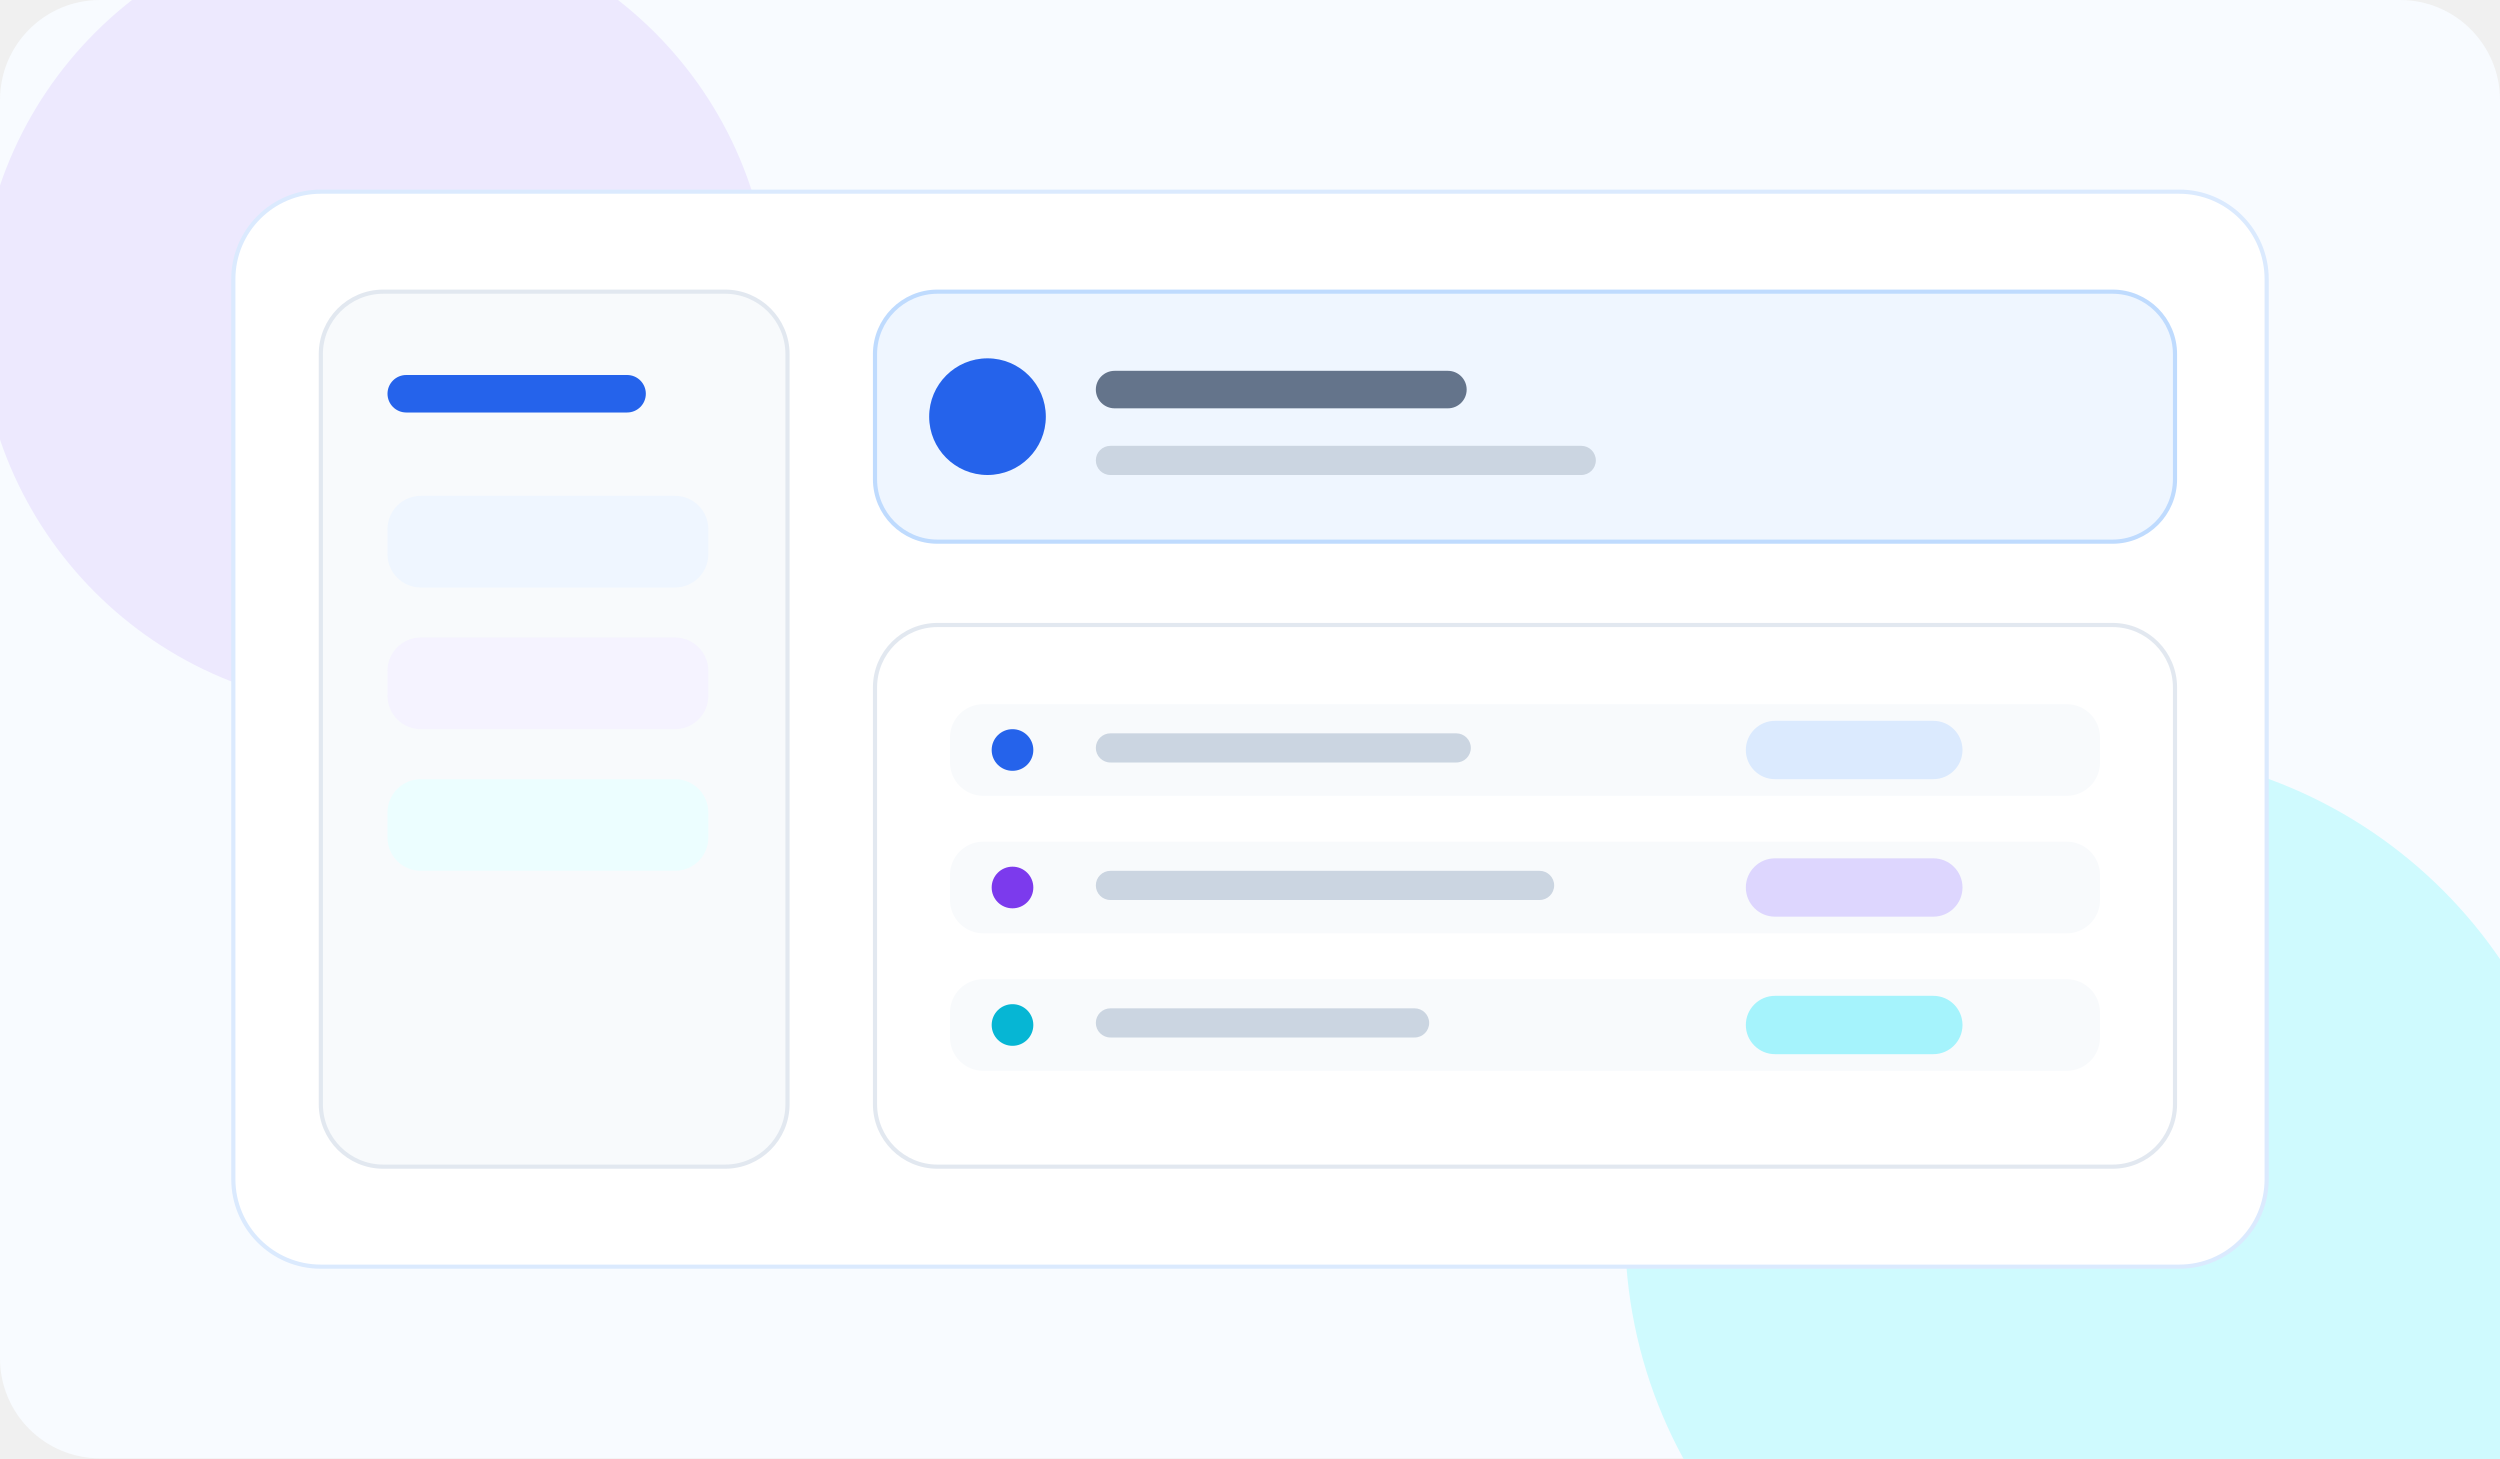
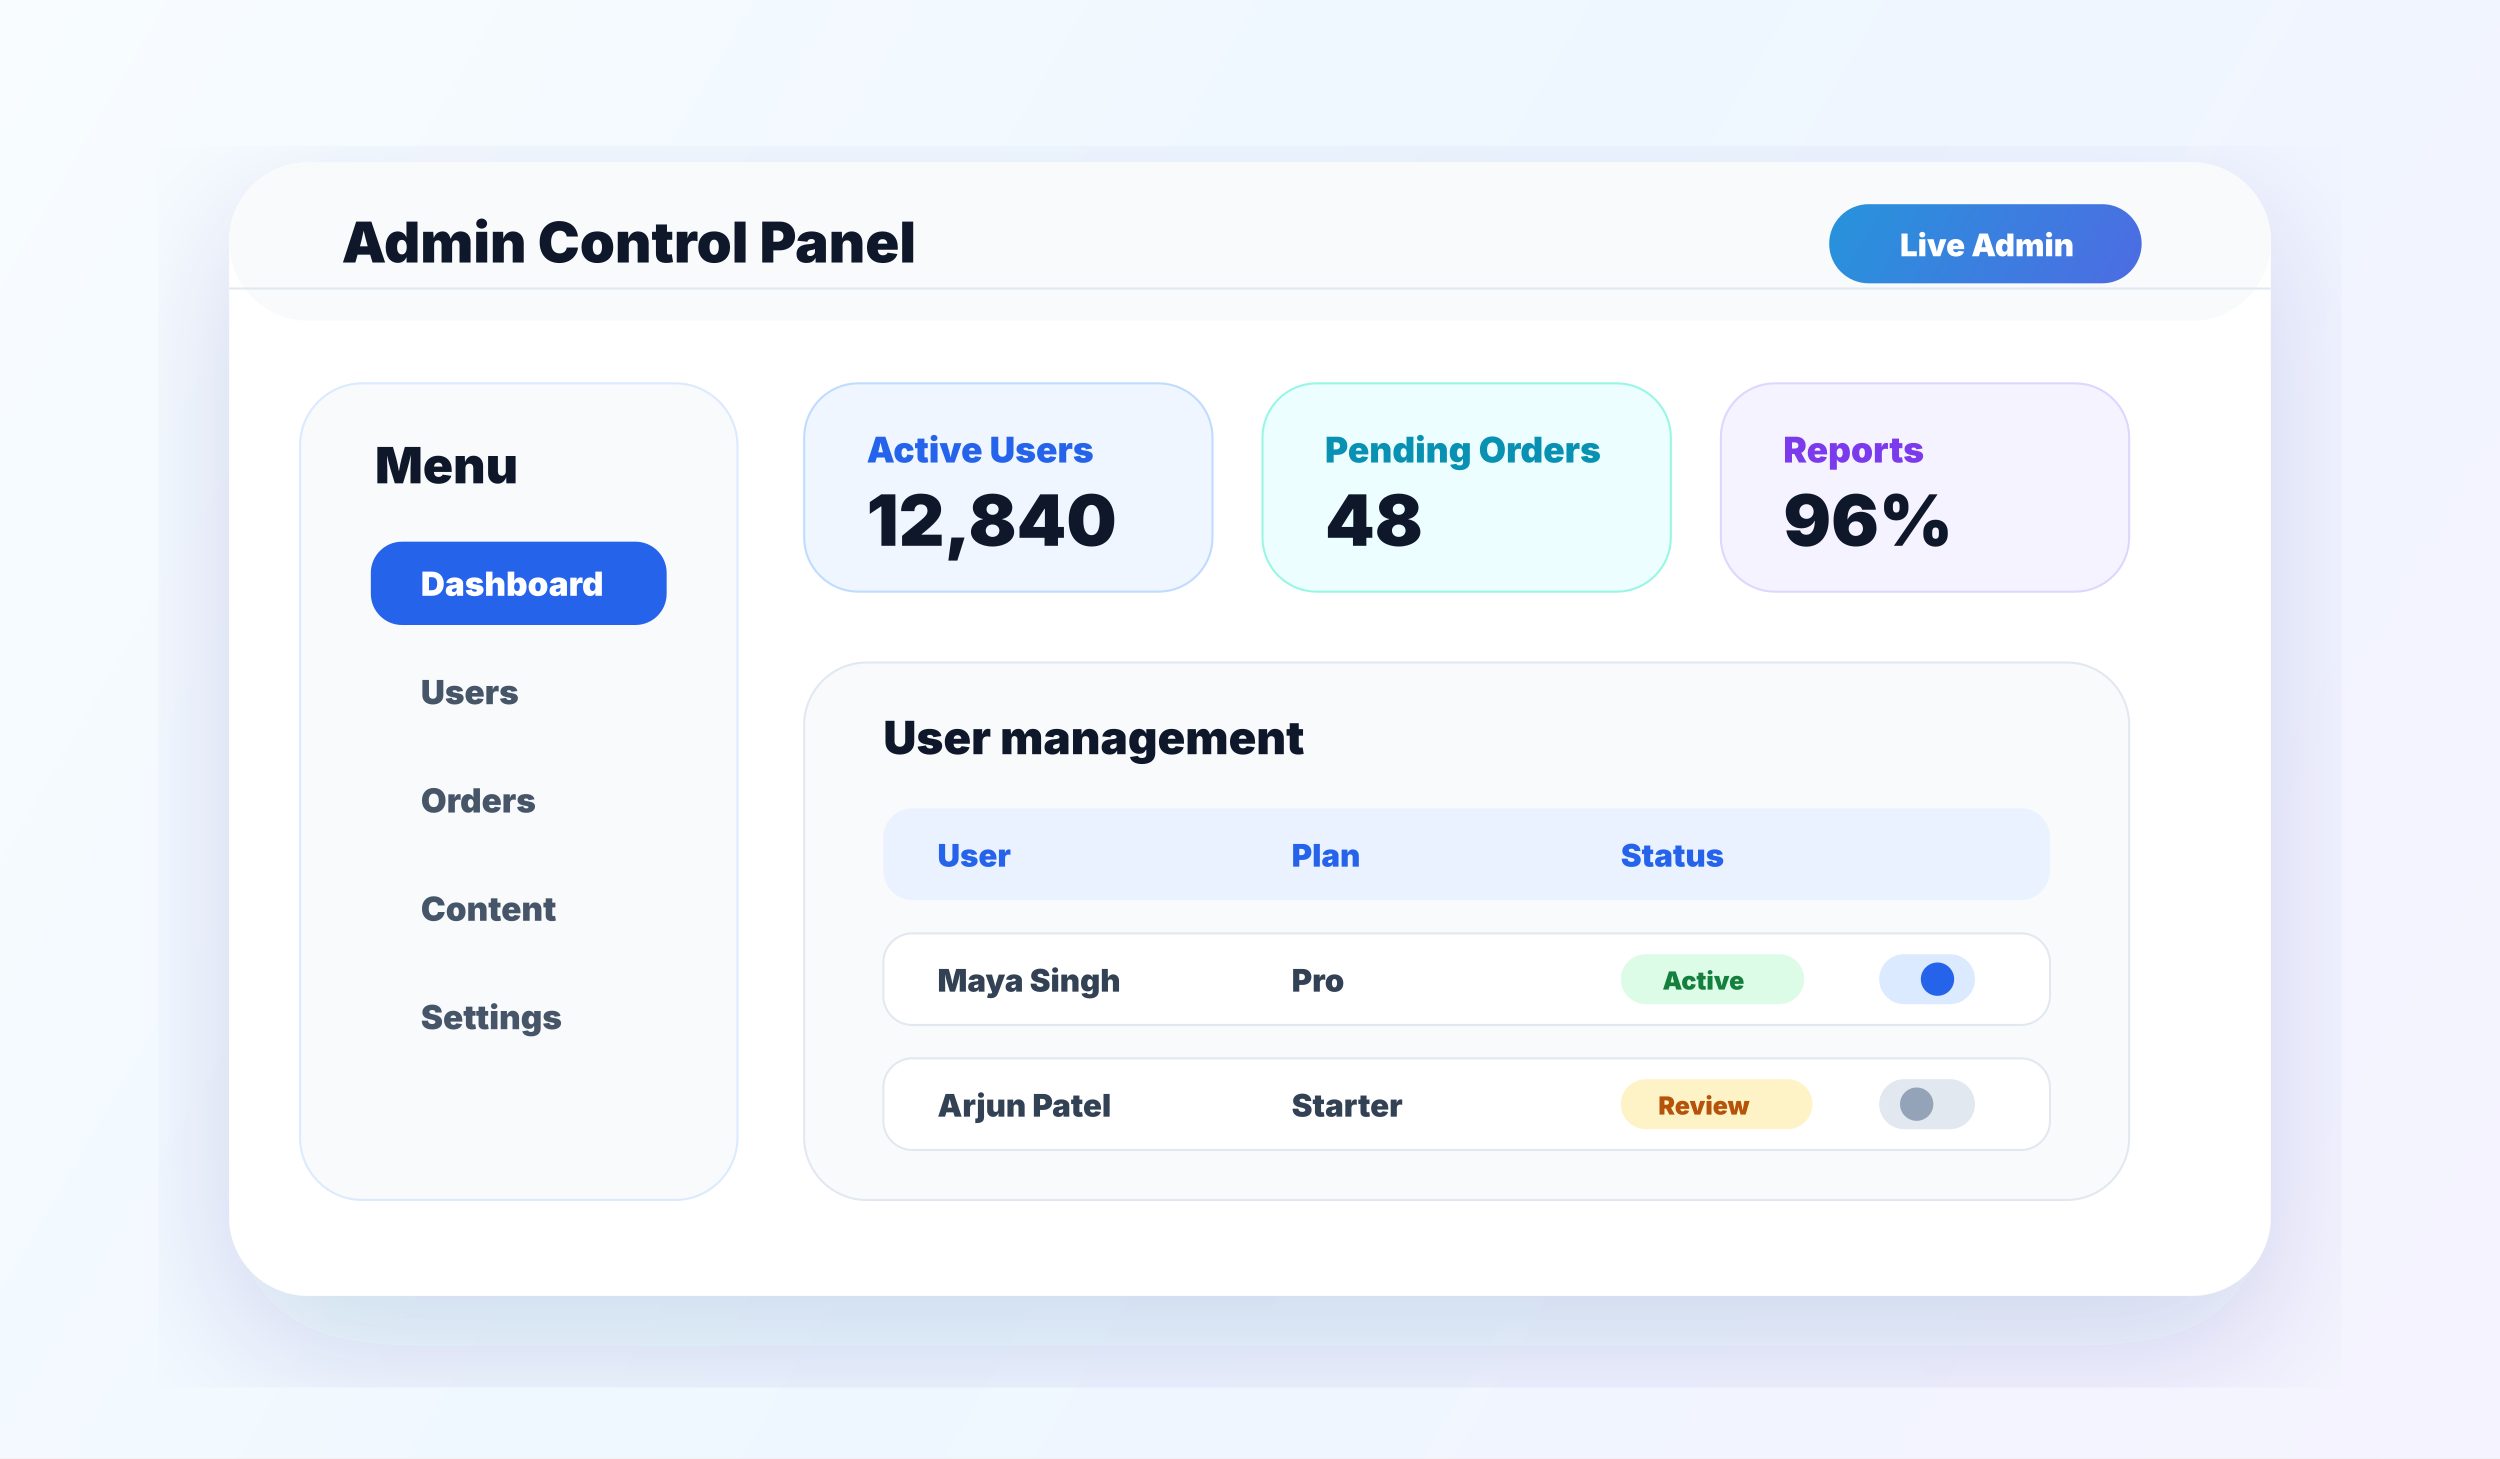
<svg xmlns="http://www.w3.org/2000/svg" width="1200" height="700" viewBox="0 0 1200 700" fill="none">
-   <rect width="1200" height="700" rx="48" fill="#F8FBFF" />
-   <circle cx="180" cy="150" r="190" fill="#EDE9FE" />
-   <circle cx="1010" cy="590" r="230" fill="#CFFAFE" />
-   <rect x="112" y="92" width="976" height="516" rx="42" fill="white" stroke="#DBEAFE" stroke-width="2" />
-   <rect x="154" y="140" width="224" height="420" rx="30" fill="#F8FAFC" stroke="#E2E8F0" stroke-width="2" />
-   <rect x="186" y="180" width="124" height="18" rx="9" fill="#2563EB" />
-   <rect x="186" y="238" width="154" height="44" rx="16" fill="#EFF6FF" />
-   <rect x="186" y="306" width="154" height="44" rx="16" fill="#F5F3FF" />
-   <rect x="186" y="374" width="154" height="44" rx="16" fill="#ECFEFF" />
-   <rect x="420" y="140" width="624" height="120" rx="30" fill="#EFF6FF" stroke="#BFDBFE" stroke-width="2" />
-   <circle cx="474" cy="200" r="28" fill="#2563EB" />
-   <rect x="526" y="178" width="178" height="18" rx="9" fill="#64748B" />
-   <rect x="526" y="214" width="240" height="14" rx="7" fill="#CBD5E1" />
-   <rect x="420" y="300" width="624" height="260" rx="30" fill="#FFFFFF" stroke="#E2E8F0" stroke-width="2" />
-   <rect x="456" y="338" width="552" height="44" rx="16" fill="#F8FAFC" />
-   <rect x="456" y="404" width="552" height="44" rx="16" fill="#F8FAFC" />
-   <rect x="456" y="470" width="552" height="44" rx="16" fill="#F8FAFC" />
-   <circle cx="486" cy="360" r="10" fill="#2563EB" />
-   <circle cx="486" cy="426" r="10" fill="#7C3AED" />
-   <circle cx="486" cy="492" r="10" fill="#06B6D4" />
-   <rect x="526" y="352" width="180" height="14" rx="7" fill="#CBD5E1" />
-   <rect x="526" y="418" width="220" height="14" rx="7" fill="#CBD5E1" />
-   <rect x="526" y="484" width="160" height="14" rx="7" fill="#CBD5E1" />
-   <rect x="838" y="346" width="104" height="28" rx="14" fill="#DBEAFE" />
-   <rect x="838" y="412" width="104" height="28" rx="14" fill="#DDD6FE" />
-   <rect x="838" y="478" width="104" height="28" rx="14" fill="#A5F3FC" />
+   <defs>
+     <linearGradient id="bg" x1="0" y1="0" x2="1200" y2="700" gradientUnits="userSpaceOnUse">
+       <stop stop-color="#F8FCFF" />
+       <stop offset="0.5" stop-color="#EEF7FF" />
+       <stop offset="1" stop-color="#F5F3FF" />
+     </linearGradient>
+     <linearGradient id="accent" x1="180" y1="130" x2="980" y2="590" gradientUnits="userSpaceOnUse">
+       <stop stop-color="#2563EB" />
+       <stop offset="0.5" stop-color="#06B6D4" />
+       <stop offset="1" stop-color="#7C3AED" />
+     </linearGradient>
+     <filter id="shadow" x="76" y="46" width="1048" height="620" filterUnits="userSpaceOnUse" color-interpolation-filters="sRGB">
+       <feDropShadow dx="0" dy="24" stdDeviation="34" flood-color="#1E3A8A" flood-opacity="0.15" />
+     </filter>
+   </defs>
+   <rect width="1200" height="700" fill="url(#bg)" />
+   <rect x="110" y="78" width="980" height="544" rx="38" fill="white" filter="url(#shadow)" />
+   <rect x="110" y="78" width="980" height="76" rx="38" fill="#F8FAFC" />
+   <rect x="110" y="138" width="980" height="1" fill="#E2E8F0" />
+   <text x="164" y="126" font-family="Inter, Arial, sans-serif" font-size="27" font-weight="900" fill="#0F172A">Admin Control Panel</text>
+   <rect x="878" y="98" width="150" height="38" rx="19" fill="url(#accent)" />
+   <text x="912" y="123" font-family="Inter, Arial, sans-serif" font-size="15" font-weight="900" fill="white">Live Admin</text>
+   <rect x="144" y="184" width="210" height="392" rx="30" fill="#F8FAFC" stroke="#DBEAFE" />
+   <text x="180" y="232" font-family="Inter, Arial, sans-serif" font-size="24" font-weight="900" fill="#0F172A">Menu</text>
+   <rect x="178" y="260" width="142" height="40" rx="15" fill="#2563EB" />
+   <text x="202" y="286" font-family="Inter, Arial, sans-serif" font-size="16" font-weight="900" fill="white">Dashboard</text>
+   <text x="202" y="338" font-family="Inter, Arial, sans-serif" font-size="16" font-weight="900" fill="#475569">Users</text>
+   <text x="202" y="390" font-family="Inter, Arial, sans-serif" font-size="16" font-weight="900" fill="#475569">Orders</text>
+   <text x="202" y="442" font-family="Inter, Arial, sans-serif" font-size="16" font-weight="900" fill="#475569">Content</text>
+   <text x="202" y="494" font-family="Inter, Arial, sans-serif" font-size="16" font-weight="900" fill="#475569">Settings</text>
+   <rect x="386" y="184" width="196" height="100" rx="26" fill="#EFF6FF" stroke="#BFDBFE" />
+   <text x="416" y="222" font-family="Inter, Arial, sans-serif" font-size="17" font-weight="900" fill="#2563EB">Active Users</text>
+   <text x="416" y="262" font-family="Inter, Arial, sans-serif" font-size="34" font-weight="900" fill="#0F172A">12,840</text>
+   <rect x="606" y="184" width="196" height="100" rx="26" fill="#ECFEFF" stroke="#99F6E4" />
+   <text x="636" y="222" font-family="Inter, Arial, sans-serif" font-size="17" font-weight="900" fill="#0891B2">Pending Orders</text>
+   <text x="636" y="262" font-family="Inter, Arial, sans-serif" font-size="34" font-weight="900" fill="#0F172A">48</text>
+   <rect x="826" y="184" width="196" height="100" rx="26" fill="#F5F3FF" stroke="#DDD6FE" />
+   <text x="856" y="222" font-family="Inter, Arial, sans-serif" font-size="17" font-weight="900" fill="#7C3AED">Reports</text>
+   <text x="856" y="262" font-family="Inter, Arial, sans-serif" font-size="34" font-weight="900" fill="#0F172A">96%</text>
+   <rect x="386" y="318" width="636" height="258" rx="30" fill="#F8FAFC" stroke="#E2E8F0" />
+   <text x="424" y="362" font-family="Inter, Arial, sans-serif" font-size="22" font-weight="900" fill="#0F172A">User management</text>
+   <rect x="424" y="388" width="560" height="44" rx="14" fill="#EAF2FF" />
+   <text x="450" y="416" font-family="Inter, Arial, sans-serif" font-size="15" font-weight="900" fill="#2563EB">User</text>
+   <text x="620" y="416" font-family="Inter, Arial, sans-serif" font-size="15" font-weight="900" fill="#2563EB">Plan</text>
+   <text x="778" y="416" font-family="Inter, Arial, sans-serif" font-size="15" font-weight="900" fill="#2563EB">Status</text>
+   <rect x="424" y="448" width="560" height="44" rx="14" fill="white" stroke="#E2E8F0" />
+   <text x="450" y="476" font-family="Inter, Arial, sans-serif" font-size="15" font-weight="900" fill="#334155">Maya Singh</text>
+   <text x="620" y="476" font-family="Inter, Arial, sans-serif" font-size="15" font-weight="900" fill="#334155">Pro</text>
+   <rect x="778" y="458" width="88" height="24" rx="12" fill="#DCFCE7" />
+   <text x="798" y="475" font-family="Inter, Arial, sans-serif" font-size="12" font-weight="900" fill="#15803D">Active</text>
+   <rect x="902" y="458" width="46" height="24" rx="12" fill="#DBEAFE" />
+   <circle cx="930" cy="470" r="8" fill="#2563EB" />
+   <rect x="424" y="508" width="560" height="44" rx="14" fill="white" stroke="#E2E8F0" />
+   <text x="450" y="536" font-family="Inter, Arial, sans-serif" font-size="15" font-weight="900" fill="#334155">Arjun Patel</text>
+   <text x="620" y="536" font-family="Inter, Arial, sans-serif" font-size="15" font-weight="900" fill="#334155">Starter</text>
+   <rect x="778" y="518" width="92" height="24" rx="12" fill="#FEF3C7" />
+   <text x="796" y="535" font-family="Inter, Arial, sans-serif" font-size="12" font-weight="900" fill="#B45309">Review</text>
+   <rect x="902" y="518" width="46" height="24" rx="12" fill="#E2E8F0" />
+   <circle cx="920" cy="530" r="8" fill="#94A3B8" />
</svg>
